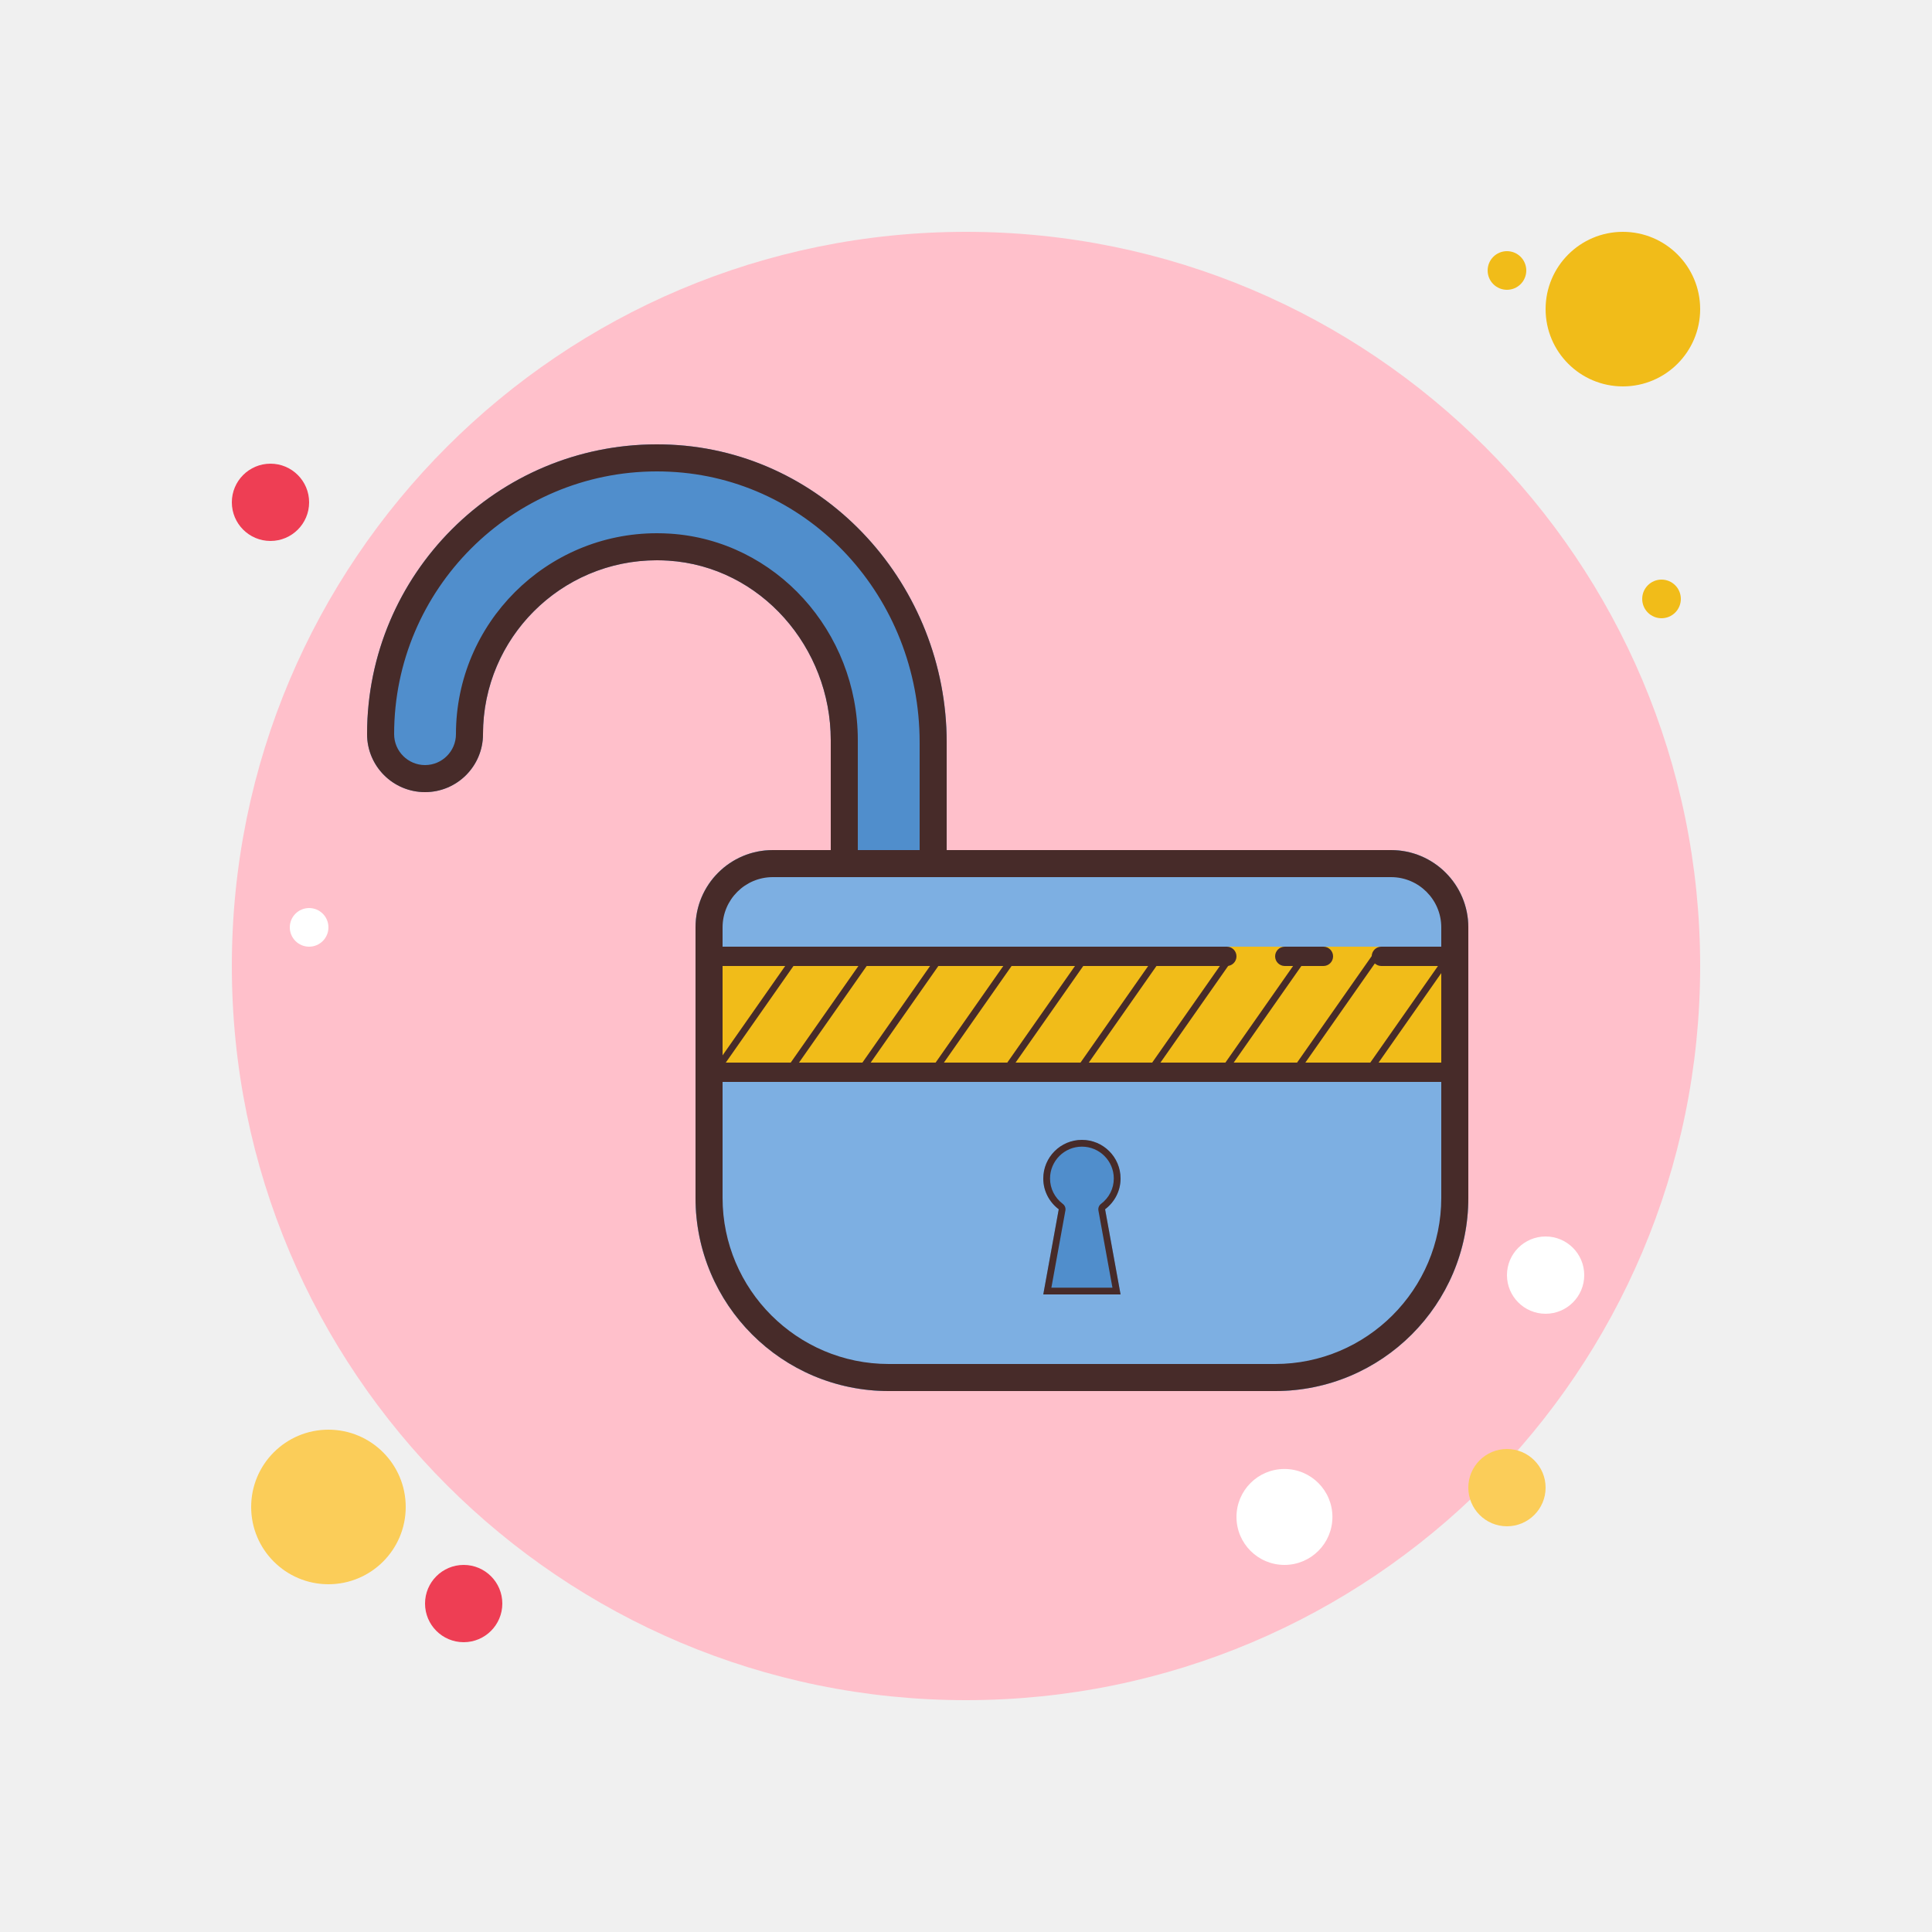
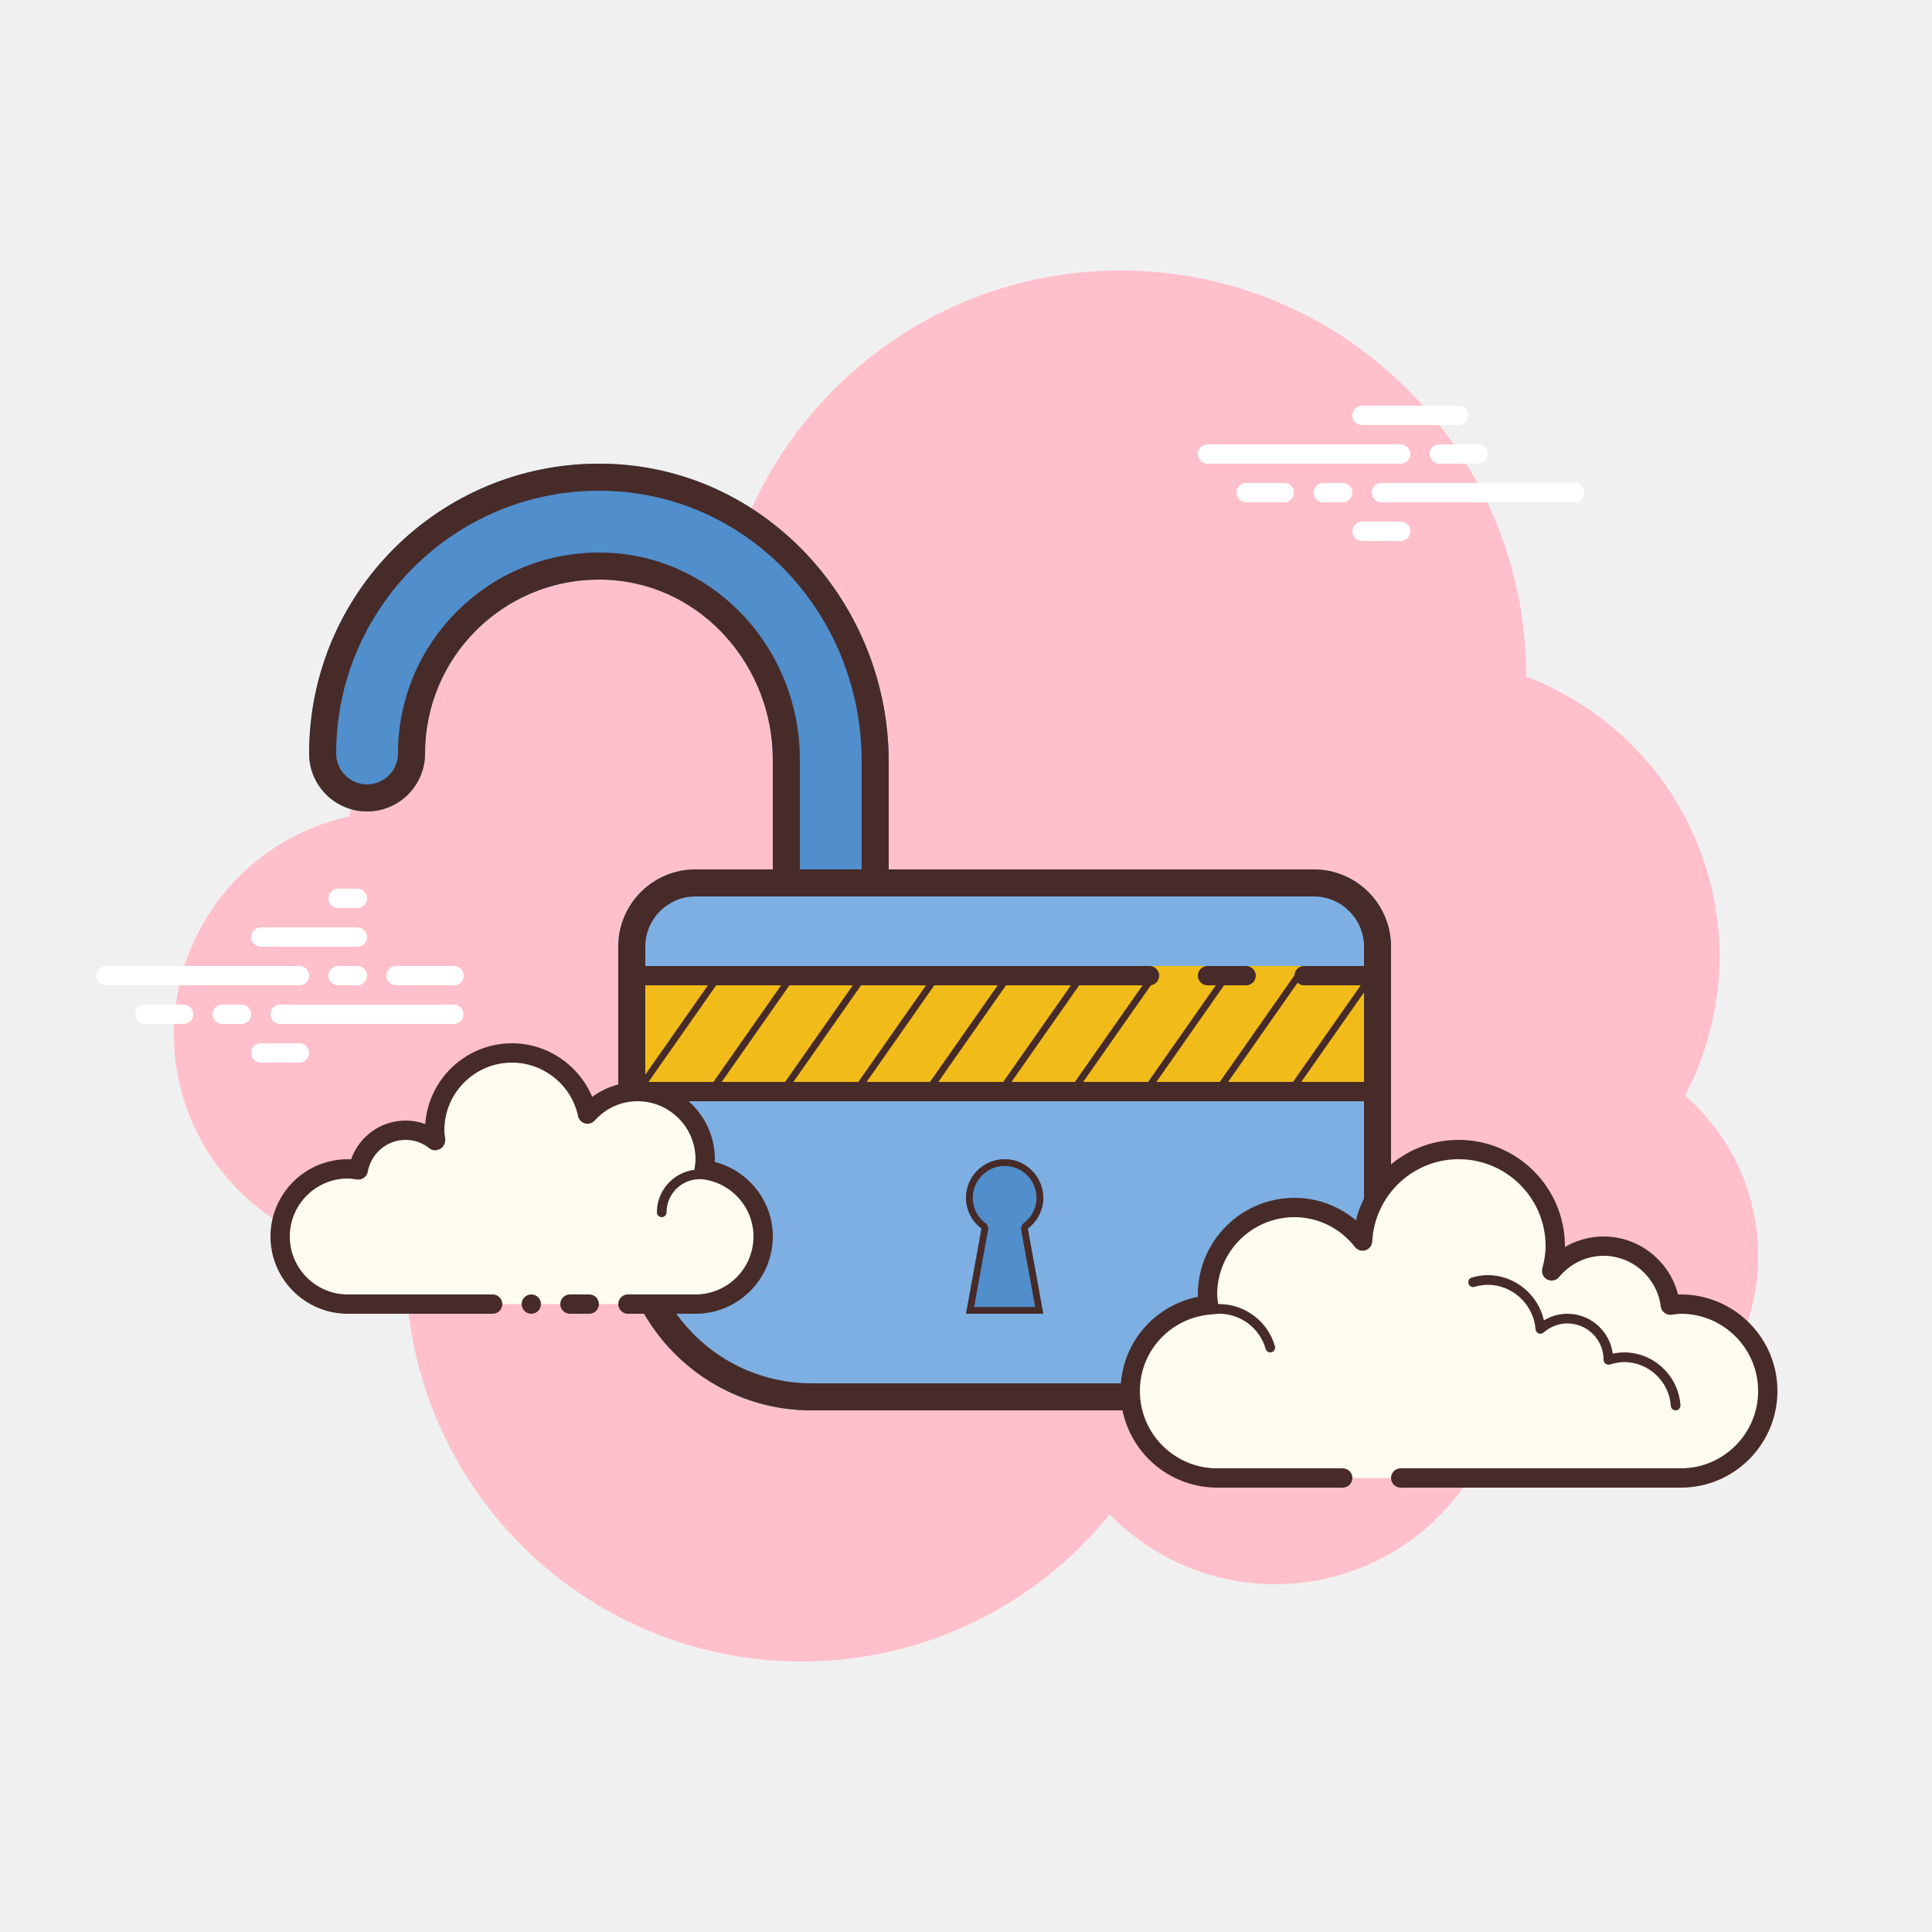
- <svg xmlns="http://www.w3.org/2000/svg" version="1.1" id="Layer_1" x="0px" y="0px" viewBox="0 0 100 100" style="enable-background:new 0 0 100 100;" xml:space="preserve" width="200px" height="200px">
+ <svg xmlns="http://www.w3.org/2000/svg" version="1.1" id="Layer_1" x="0px" y="0px" viewBox="0 0 100 100" style="enable-background:new 0 0 100 100;" xml:space="preserve" width="100px" height="100px">
  <g>
-     <g>
-       <circle style="fill:#F1BC19;" cx="78" cy="14" r="1" />
-       <circle style="fill:pink;" cx="50" cy="50" r="38" />
-       <circle style="fill:#F1BC19;" cx="84" cy="16" r="4" />
-       <circle style="fill:#EE3E54;" cx="14" cy="26" r="2" />
-       <circle style="fill:#FBCD59;" cx="78" cy="77" r="2" />
-       <circle style="fill:#FBCD59;" cx="17" cy="78" r="4" />
-       <circle style="fill:#EE3E54;" cx="24" cy="83" r="2" />
-       <circle style="fill:#FFFFFF;" cx="66.483" cy="78.517" r="2.483" />
-       <circle style="fill:#FFFFFF;" cx="16" cy="48" r="1" />
-       <circle style="fill:#F1BC19;" cx="86" cy="31" r="1" />
-       <circle style="fill:#FFFFFF;" cx="80" cy="66" r="2" />
-     </g>
+     <path style="fill:pink;" d="M87.215,56.71C88.35,54.555,89,52.105,89,49.5c0-6.621-4.159-12.257-10.001-14.478   C78.999,35.015,79,35.008,79,35c0-11.598-9.402-21-21-21c-9.784,0-17.981,6.701-20.313,15.757C36.211,29.272,34.638,29,33,29   c-7.692,0-14.023,5.793-14.89,13.252C12.906,43.353,9,47.969,9,53.5C9,59.851,14.149,65,20.5,65c0.177,0,0.352-0.012,0.526-0.022   C21.022,65.153,21,65.324,21,65.5C21,76.822,30.178,86,41.5,86c6.437,0,12.175-2.972,15.934-7.614C59.612,80.611,62.64,82,66,82   c4.65,0,8.674-2.65,10.666-6.518C77.718,75.817,78.837,76,80,76c6.075,0,11-4.925,11-11C91,61.689,89.53,58.727,87.215,56.71z" />
+     <path style="fill:#FFFFFF;" d="M15.5,51h-10C5.224,51,5,50.776,5,50.5S5.224,50,5.5,50h10c0.276,0,0.5,0.224,0.5,0.5   S15.777,51,15.5,51z" />
+     <path style="fill:#FFFFFF;" d="M18.5,51h-1c-0.276,0-0.5-0.224-0.5-0.5s0.224-0.5,0.5-0.5h1c0.276,0,0.5,0.224,0.5,0.5   S18.777,51,18.5,51z" />
+     <path style="fill:#FFFFFF;" d="M23.491,53H14.5c-0.276,0-0.5-0.224-0.5-0.5s0.224-0.5,0.5-0.5h8.991c0.276,0,0.5,0.224,0.5,0.5   S23.767,53,23.491,53z" />
+     <path style="fill:#FFFFFF;" d="M12.5,53h-1c-0.276,0-0.5-0.224-0.5-0.5s0.224-0.5,0.5-0.5h1c0.276,0,0.5,0.224,0.5,0.5   S12.777,53,12.5,53z" />
+     <path style="fill:#FFFFFF;" d="M9.5,53h-2C7.224,53,7,52.776,7,52.5S7.224,52,7.5,52h2c0.276,0,0.5,0.224,0.5,0.5S9.777,53,9.5,53z   " />
+     <path style="fill:#FFFFFF;" d="M15.5,55h-2c-0.276,0-0.5-0.224-0.5-0.5s0.224-0.5,0.5-0.5h2c0.276,0,0.5,0.224,0.5,0.5   S15.776,55,15.5,55z" />
+     <path style="fill:#FFFFFF;" d="M18.5,46c-0.177,0-0.823,0-1,0c-0.276,0-0.5,0.224-0.5,0.5c0,0.276,0.224,0.5,0.5,0.5   c0.177,0,0.823,0,1,0c0.276,0,0.5-0.224,0.5-0.5C19,46.224,18.776,46,18.5,46z" />
+     <path style="fill:#FFFFFF;" d="M18.5,48c-0.177,0-4.823,0-5,0c-0.276,0-0.5,0.224-0.5,0.5c0,0.276,0.224,0.5,0.5,0.5   c0.177,0,4.823,0,5,0c0.276,0,0.5-0.224,0.5-0.5C19,48.224,18.776,48,18.5,48z" />
+     <path style="fill:#FFFFFF;" d="M23.5,50c-0.177,0-2.823,0-3,0c-0.276,0-0.5,0.224-0.5,0.5c0,0.276,0.224,0.5,0.5,0.5   c0.177,0,2.823,0,3,0c0.276,0,0.5-0.224,0.5-0.5C24,50.224,23.776,50,23.5,50z" />
+     <path style="fill:#FFFFFF;" d="M72.5,24h-10c-0.276,0-0.5-0.224-0.5-0.5s0.224-0.5,0.5-0.5h10c0.276,0,0.5,0.224,0.5,0.5   S72.776,24,72.5,24z" />
+     <path style="fill:#FFFFFF;" d="M76.5,24h-2c-0.276,0-0.5-0.224-0.5-0.5s0.224-0.5,0.5-0.5h2c0.276,0,0.5,0.224,0.5,0.5   S76.776,24,76.5,24z" />
+     <path style="fill:#FFFFFF;" d="M81.5,26h-10c-0.276,0-0.5-0.224-0.5-0.5s0.224-0.5,0.5-0.5h10c0.276,0,0.5,0.224,0.5,0.5   S81.777,26,81.5,26z" />
+     <path style="fill:#FFFFFF;" d="M69.5,26h-1c-0.276,0-0.5-0.224-0.5-0.5s0.224-0.5,0.5-0.5h1c0.276,0,0.5,0.224,0.5,0.5   S69.776,26,69.5,26z" />
+     <path style="fill:#FFFFFF;" d="M66.47,26H64.5c-0.276,0-0.5-0.224-0.5-0.5s0.224-0.5,0.5-0.5h1.97c0.276,0,0.5,0.224,0.5,0.5   S66.746,26,66.47,26z" />
+     <path style="fill:#FFFFFF;" d="M75.5,22h-5c-0.276,0-0.5-0.224-0.5-0.5s0.224-0.5,0.5-0.5h5c0.276,0,0.5,0.224,0.5,0.5   S75.777,22,75.5,22z" />
+     <path style="fill:#FFFFFF;" d="M72.5,28h-2c-0.276,0-0.5-0.224-0.5-0.5s0.224-0.5,0.5-0.5h2c0.276,0,0.5,0.224,0.5,0.5   S72.776,28,72.5,28z" />
  </g>
-   <path style="fill:#508ECC;" d="M34.725,23.017C42.793,23.397,49,30.347,49,38.424V46h-6v-7.692c0-4.794-3.617-8.979-8.401-9.289  C29.357,28.68,25,32.831,25,38c0,1.657-1.343,3-3,3s-3-1.343-3-3C19,29.475,26.111,22.611,34.725,23.017z" />
-   <path style="fill:#472B29;" d="M34,24.4c0.219,0,0.438,0.005,0.659,0.016C41.916,24.757,47.6,30.91,47.6,38.424V44.6h-3.2v-6.292  c0-5.64-4.265-10.333-9.711-10.686C34.458,27.607,34.228,27.6,34,27.6c-5.735,0-10.4,4.665-10.4,10.4c0,0.882-0.718,1.6-1.6,1.6  s-1.6-0.718-1.6-1.6C20.4,30.501,26.501,24.4,34,24.4 M34,23c-8.284,0-15,6.716-15,15c0,1.657,1.343,3,3,3s3-1.343,3-3  c0-4.971,4.029-9,9-9c0.198,0,0.398,0.006,0.599,0.019C39.383,29.329,43,33.515,43,38.308V46h6v-7.576  c0-8.077-6.207-15.027-14.275-15.407C34.482,23.006,34.241,23,34,23L34,23z" />
-   <path style="fill:#7DAFE2;" d="M66,72H46c-5.523,0-10-4.477-10-10V48c0-2.209,1.791-4,4-4h32c2.209,0,4,1.791,4,4v14  C76,67.523,71.523,72,66,72z" />
-   <path style="fill:#7DAFE2;" d="M66,72H46c-5.523,0-10-4.477-10-10V48c0-2.209,1.791-4,4-4h32c2.209,0,4,1.791,4,4v14  C76,67.523,71.523,72,66,72z" />
-   <rect x="37" y="49" style="fill:#F1BC19;" width="38" height="6.5" />
-   <path style="fill:#508ECC;" d="M58,61c0-1.105-0.895-2-2-2s-2,0.895-2,2c0,0.653,0.318,1.227,0.801,1.592L54,67h4l-0.801-4.408  C57.682,62.227,58,61.653,58,61z" />
-   <path style="fill:#472B29;" d="M72,45.4c1.434,0,2.6,1.166,2.6,2.6v14c0,4.742-3.858,8.6-8.6,8.6H46c-4.742,0-8.6-3.858-8.6-8.6V48  c0-1.434,1.166-2.6,2.6-2.6H72 M72,44H40c-2.209,0-4,1.791-4,4v14c0,5.523,4.477,10,10,10h20c5.523,0,10-4.477,10-10V48  C76,45.791,74.209,44,72,44L72,44z" />
-   <path style="fill:#472B29;" d="M75,50h-3.5c-0.276,0-0.5-0.224-0.5-0.5s0.224-0.5,0.5-0.5H75c0.276,0,0.5,0.224,0.5,0.5  S75.276,50,75,50z" />
-   <path style="fill:#472B29;" d="M68.5,50h-2c-0.276,0-0.5-0.224-0.5-0.5s0.224-0.5,0.5-0.5h2c0.276,0,0.5,0.224,0.5,0.5  S68.776,50,68.5,50z" />
-   <path style="fill:#472B29;" d="M63.5,50H37c-0.276,0-0.5-0.224-0.5-0.5S36.724,49,37,49h26.5c0.276,0,0.5,0.224,0.5,0.5  S63.776,50,63.5,50z" />
-   <path style="fill:#472B29;" d="M75,56H37c-0.276,0-0.5-0.224-0.5-0.5S36.724,55,37,55h38c0.276,0,0.5,0.224,0.5,0.5S75.276,56,75,56  z" />
-   <path style="fill:#472B29;" d="M56,59.35c0.91,0,1.65,0.74,1.65,1.65c0,0.517-0.241,0.995-0.662,1.313  c-0.106,0.08-0.157,0.212-0.134,0.342l0.726,3.995h-3.161l0.726-3.995c0.024-0.13-0.028-0.262-0.134-0.342  C54.591,61.995,54.35,61.517,54.35,61C54.35,60.09,55.09,59.35,56,59.35 M56,59c-1.105,0-2,0.895-2,2  c0,0.653,0.318,1.227,0.801,1.592L54,67h4l-0.801-4.408C57.682,62.227,58,61.653,58,61C58,59.895,57.105,59,56,59L56,59z" />
-   <rect x="35.44" y="52.325" transform="matrix(0.5738 -0.819 0.819 0.5738 -26.3308 54.3994)" style="fill:#472B29;" width="7.33" height="0.351" />
-   <rect x="39.23" y="52.325" transform="matrix(0.5738 -0.819 0.819 0.5738 -24.7156 57.5033)" style="fill:#472B29;" width="7.33" height="0.351" />
-   <rect x="42.94" y="52.325" transform="matrix(0.5738 -0.819 0.819 0.5738 -23.1346 60.5417)" style="fill:#472B29;" width="7.33" height="0.351" />
-   <rect x="46.73" y="52.325" transform="matrix(0.5738 -0.819 0.819 0.5738 -21.5194 63.6456)" style="fill:#472B29;" width="7.33" height="0.351" />
-   <rect x="50.44" y="52.325" transform="matrix(0.5738 -0.819 0.819 0.5738 -19.9383 66.684)" style="fill:#472B29;" width="7.33" height="0.351" />
-   <rect x="54.23" y="52.325" transform="matrix(0.5738 -0.819 0.819 0.5738 -18.3232 69.7879)" style="fill:#472B29;" width="7.33" height="0.351" />
-   <rect x="57.94" y="52.325" transform="matrix(0.5738 -0.819 0.819 0.5738 -16.7421 72.8262)" style="fill:#472B29;" width="7.33" height="0.351" />
-   <rect x="61.73" y="52.325" transform="matrix(0.5738 -0.819 0.819 0.5738 -15.1269 75.9302)" style="fill:#472B29;" width="7.33" height="0.351" />
-   <rect x="65.44" y="52.325" transform="matrix(0.5738 -0.819 0.819 0.5738 -13.5459 78.9685)" style="fill:#472B29;" width="7.33" height="0.351" />
-   <rect x="69.23" y="52.325" transform="matrix(0.5738 -0.819 0.819 0.5738 -11.9307 82.0724)" style="fill:#472B29;" width="7.33" height="0.351" />
+   <path style="fill:#508ECC;" d="M31.725,24.017C39.793,24.397,46,31.347,46,39.424V47h-6v-7.692c0-4.794-3.617-8.979-8.401-9.289  C26.357,29.68,22,33.831,22,39c0,1.657-1.343,3-3,3s-3-1.343-3-3C16,30.475,23.111,23.611,31.725,24.017z" />
+   <path style="fill:#472B29;" d="M31,25.4c0.219,0,0.438,0.005,0.659,0.016C38.916,25.757,44.6,31.91,44.6,39.424V45.6h-3.2v-6.292  c0-5.64-4.265-10.333-9.711-10.686C31.458,28.607,31.228,28.6,31,28.6c-5.735,0-10.4,4.665-10.4,10.4c0,0.882-0.718,1.6-1.6,1.6  s-1.6-0.718-1.6-1.6C17.4,31.501,23.501,25.4,31,25.4 M31,24c-8.284,0-15,6.716-15,15c0,1.657,1.343,3,3,3s3-1.343,3-3  c0-4.971,4.029-9,9-9c0.198,0,0.398,0.006,0.599,0.019C36.383,30.329,40,34.515,40,39.308V47h6v-7.576  c0-8.077-6.207-15.027-14.275-15.407C31.482,24.006,31.241,24,31,24L31,24z" />
+   <g>
+     <path style="fill:#7DAFE2;" d="M62,73H42c-5.523,0-10-4.477-10-10V49c0-2.209,1.791-4,4-4h32c2.209,0,4,1.791,4,4v14   C72,68.523,67.523,73,62,73z" />
+     <path style="fill:#7DAFE2;" d="M62,73H42c-5.523,0-10-4.477-10-10V49c0-2.209,1.791-4,4-4h32c2.209,0,4,1.791,4,4v14   C72,68.523,67.523,73,62,73z" />
+   </g>
+   <rect x="33" y="50" style="fill:#F1BC19;" width="38" height="6.5" />
+   <path style="fill:#508ECC;" d="M54,62c0-1.105-0.895-2-2-2s-2,0.895-2,2c0,0.653,0.318,1.227,0.801,1.592L50,68h4l-0.801-4.408  C53.682,63.227,54,62.653,54,62z" />
+   <g>
+     <path style="fill:#472B29;" d="M68,46.4c1.434,0,2.6,1.166,2.6,2.6v14c0,4.742-3.858,8.6-8.6,8.6H42c-4.742,0-8.6-3.858-8.6-8.6V49   c0-1.434,1.166-2.6,2.6-2.6H68 M68,45H36c-2.209,0-4,1.791-4,4v14c0,5.523,4.477,10,10,10h20c5.523,0,10-4.477,10-10V49   C72,46.791,70.209,45,68,45L68,45z" />
+   </g>
+   <g>
+     <path style="fill:#472B29;" d="M71,51h-3.5c-0.276,0-0.5-0.224-0.5-0.5s0.224-0.5,0.5-0.5H71c0.276,0,0.5,0.224,0.5,0.5   S71.276,51,71,51z" />
+   </g>
+   <g>
+     <path style="fill:#472B29;" d="M64.5,51h-2c-0.276,0-0.5-0.224-0.5-0.5s0.224-0.5,0.5-0.5h2c0.276,0,0.5,0.224,0.5,0.5   S64.776,51,64.5,51z" />
+   </g>
+   <g>
+     <path style="fill:#472B29;" d="M59.5,51H33c-0.276,0-0.5-0.224-0.5-0.5S32.724,50,33,50h26.5c0.276,0,0.5,0.224,0.5,0.5   S59.776,51,59.5,51z" />
+   </g>
+   <g>
+     <path style="fill:#472B29;" d="M71,57H33c-0.276,0-0.5-0.224-0.5-0.5S32.724,56,33,56h38c0.276,0,0.5,0.224,0.5,0.5   S71.276,57,71,57z" />
+   </g>
+   <path style="fill:#472B29;" d="M52,60.35c0.91,0,1.65,0.74,1.65,1.65c0,0.517-0.241,0.995-0.662,1.313  c-0.106,0.08-0.157,0.212-0.134,0.342l0.726,3.995h-3.161l0.726-3.995c0.024-0.13-0.028-0.262-0.134-0.342  C50.591,62.995,50.35,62.517,50.35,62C50.35,61.09,51.09,60.35,52,60.35 M52,60c-1.105,0-2,0.895-2,2  c0,0.653,0.318,1.227,0.801,1.592L50,68h4l-0.801-4.408C53.682,63.227,54,62.653,54,62C54,60.895,53.105,60,52,60L52,60z" />
+   <g>
+     <rect x="50.23" y="53.325" transform="matrix(0.5738 -0.819 0.819 0.5738 -20.8468 66.9382)" style="fill:#472B29;" width="7.33" height="0.351" />
+   </g>
+   <g>
+     <rect x="31.44" y="53.325" transform="matrix(0.5738 -0.819 0.819 0.5738 -28.8544 51.5497)" style="fill:#472B29;" width="7.33" height="0.351" />
+   </g>
+   <g>
+     <rect x="35.23" y="53.325" transform="matrix(0.5738 -0.819 0.819 0.5738 -27.2393 54.6536)" style="fill:#472B29;" width="7.33" height="0.351" />
+   </g>
+   <g>
+     <rect x="38.94" y="53.325" transform="matrix(0.5738 -0.819 0.819 0.5738 -25.6582 57.692)" style="fill:#472B29;" width="7.33" height="0.351" />
+   </g>
+   <g>
+     <rect x="42.73" y="53.325" transform="matrix(0.5738 -0.819 0.819 0.5738 -24.043 60.7959)" style="fill:#472B29;" width="7.33" height="0.351" />
+   </g>
+   <g>
+     <rect x="46.44" y="53.325" transform="matrix(0.5738 -0.819 0.819 0.5738 -22.462 63.8342)" style="fill:#472B29;" width="7.33" height="0.351" />
+   </g>
+   <g>
+     <rect x="53.94" y="53.325" transform="matrix(0.5738 -0.819 0.819 0.5738 -19.2657 69.9765)" style="fill:#472B29;" width="7.33" height="0.351" />
+   </g>
+   <g>
+     <rect x="57.73" y="53.325" transform="matrix(0.5738 -0.819 0.819 0.5738 -17.6506 73.0805)" style="fill:#472B29;" width="7.33" height="0.351" />
+   </g>
+   <g>
+     <rect x="61.44" y="53.325" transform="matrix(0.5738 -0.819 0.819 0.5738 -16.0695 76.1188)" style="fill:#472B29;" width="7.33" height="0.351" />
+   </g>
+   <g>
+     <rect x="65.23" y="53.325" transform="matrix(0.5738 -0.819 0.819 0.5738 -14.4543 79.2227)" style="fill:#472B29;" width="7.33" height="0.351" />
+   </g>
+   <g>
+     <path style="fill:#FDFCEF;" d="M70.125,76.5c0,0-4.64,0-7.125,0s-4.5-2.015-4.5-4.5c0-2.333,1.782-4.229,4.055-4.455   C62.533,67.364,62.5,67.187,62.5,67c0-2.485,2.015-4.5,4.5-4.5c1.438,0,2.703,0.686,3.527,1.736C70.667,61.6,72.829,59.5,75.5,59.5   c2.761,0,5,2.239,5,5c0,0.446-0.077,0.87-0.187,1.282c0.642-0.777,1.6-1.282,2.687-1.282c1.781,0,3.234,1.335,3.455,3.055   C86.636,67.533,86.813,67.5,87,67.5c2.485,0,4.5,2.015,4.5,4.5s-2.015,4.5-4.5,4.5s-9.5,0-9.5,0H70.125z" />
+     <path style="fill:#472B29;" d="M75.5,59c3.033,0,5.5,2.467,5.5,5.5c0,0.016,0,0.031,0,0.047C81.602,64.192,82.29,64,83,64   c1.831,0,3.411,1.261,3.858,3.005C86.905,67.002,86.952,67,87,67c2.757,0,5,2.243,5,5c0,2.757-2.243,5-5,5H72.5   c-0.276,0-0.5-0.224-0.5-0.5c0-0.276,0.224-0.5,0.5-0.5H87c2.206,0,4-1.794,4-4c0-2.206-1.794-4-4-4   c-0.117,0-0.23,0.017-0.343,0.032l-0.141,0.019c-0.021,0.003-0.041,0.004-0.062,0.004c-0.246,0-0.462-0.185-0.495-0.437   C85.768,66.125,84.496,65,83,65c-0.885,0-1.723,0.401-2.301,1.1c-0.098,0.118-0.241,0.182-0.386,0.182   c-0.078,0-0.156-0.018-0.228-0.056c-0.209-0.107-0.314-0.346-0.254-0.573C79.946,65.218,80,64.852,80,64.5   c0-2.481-2.019-4.5-4.5-4.5c-2.381,0-4.347,1.872-4.474,4.263c-0.011,0.208-0.15,0.387-0.349,0.45   c-0.05,0.016-0.101,0.024-0.152,0.024c-0.15,0-0.296-0.069-0.392-0.192C69.362,63.563,68.221,63,67,63c-2.206,0-4,1.794-4,4   c0,0.117,0.017,0.23,0.032,0.343l0.019,0.141c0.016,0.134-0.022,0.268-0.106,0.373c-0.084,0.105-0.207,0.172-0.34,0.185   C60.549,68.247,59,69.949,59,72c0,2.206,1.794,4,4,4h6.5c0.276,0,0.5,0.224,0.5,0.5c0,0.276-0.224,0.5-0.5,0.5H63   c-2.757,0-5-2.243-5-5c0-2.397,1.689-4.413,4.003-4.877C62.001,67.082,62,67.041,62,67c0-2.757,2.243-5,5-5   c1.176,0,2.293,0.416,3.183,1.164C70.781,60.76,72.945,59,75.5,59L75.5,59z" />
+     <path style="fill:#472B29;" d="M77,66c1.403,0,2.609,0.999,2.913,2.341C80.28,68.119,80.699,68,81.125,68   c1.202,0,2.198,0.897,2.353,2.068C83.681,70.022,83.874,70,84.062,70c1.529,0,2.811,1.2,2.918,2.732   C86.99,72.87,86.886,72.99,86.749,73c-0.006,0-0.012,0-0.018,0c-0.13,0-0.24-0.101-0.249-0.232   c-0.089-1.271-1.151-2.268-2.419-2.268c-0.229,0-0.47,0.042-0.738,0.127c-0.022,0.007-0.045,0.01-0.067,0.01   c-0.055,0-0.11-0.02-0.156-0.054C83.038,70.537,83,70.455,83,70.375c0-1.034-0.841-1.875-1.875-1.875   c-0.447,0-0.885,0.168-1.231,0.473c-0.047,0.041-0.106,0.063-0.165,0.063c-0.032,0-0.063-0.006-0.093-0.019   c-0.088-0.035-0.148-0.117-0.155-0.212C79.377,67.512,78.288,66.5,77,66.5c-0.208,0-0.425,0.034-0.682,0.107   c-0.023,0.007-0.047,0.01-0.07,0.01c-0.109,0-0.207-0.073-0.239-0.182c-0.038-0.133,0.039-0.271,0.172-0.309   C76.483,66.04,76.744,66,77,66L77,66z" />
+     <path style="fill:#472B29;" d="M63.117,67.5c1.326,0,2.508,0.897,2.874,2.182c0.038,0.133-0.039,0.271-0.172,0.309   C65.795,69.997,65.772,70,65.75,70c-0.109,0-0.209-0.072-0.24-0.182C65.205,68.748,64.221,68,63.117,68   c-0.117,0-0.23,0.014-0.342,0.029c-0.012,0.002-0.023,0.003-0.035,0.003c-0.121,0-0.229-0.092-0.246-0.217   c-0.019-0.137,0.077-0.263,0.214-0.281C62.842,67.516,62.978,67.5,63.117,67.5L63.117,67.5z" />
+   </g>
+   <g>
+     <path style="fill:#FDFCEF;" d="M32.5,67.5c0,0,1.567,0,3.5,0s3.5-1.567,3.5-3.5c0-1.781-1.335-3.234-3.055-3.455   C36.473,60.366,36.5,60.187,36.5,60c0-1.933-1.567-3.5-3.5-3.5c-1.032,0-1.95,0.455-2.59,1.165   c-0.384-1.808-1.987-3.165-3.91-3.165c-2.209,0-4,1.791-4,4c0,0.191,0.03,0.374,0.056,0.558C22.128,58.714,21.592,58.5,21,58.5   c-1.228,0-2.245,0.887-2.455,2.055C18.366,60.527,18.187,60.5,18,60.5c-1.933,0-3.5,1.567-3.5,3.5s1.567,3.5,3.5,3.5s7.5,0,7.5,0" />
+     <path style="fill:#472B29;" d="M34.25,63C34.112,63,34,62.888,34,62.75c0-1.223,0.995-2.218,2.218-2.218   c0.034,0.009,0.737-0.001,1.244,0.136c0.133,0.036,0.212,0.173,0.176,0.306c-0.036,0.134-0.173,0.213-0.306,0.176   c-0.444-0.12-1.1-0.12-1.113-0.118c-0.948,0-1.719,0.771-1.719,1.718C34.5,62.888,34.388,63,34.25,63z" />
+     <circle style="fill:#472B29;" cx="27.5" cy="67.5" r="0.5" />
+     <path style="fill:#472B29;" d="M36,68h-3.5c-0.276,0-0.5-0.224-0.5-0.5s0.224-0.5,0.5-0.5H36c1.654,0,3-1.346,3-3   c0-1.496-1.125-2.768-2.618-2.959c-0.134-0.018-0.255-0.088-0.336-0.196s-0.115-0.244-0.094-0.377C35.975,60.314,36,60.16,36,60   c0-1.654-1.346-3-3-3c-0.85,0-1.638,0.355-2.219,1c-0.125,0.139-0.321,0.198-0.5,0.148c-0.182-0.049-0.321-0.195-0.36-0.379   C29.58,56.165,28.141,55,26.5,55c-1.93,0-3.5,1.57-3.5,3.5c0,0.143,0.021,0.28,0.041,0.418c0.029,0.203-0.063,0.438-0.242,0.54   c-0.179,0.102-0.396,0.118-0.556-0.01C21.878,59.155,21.449,59,21,59c-0.966,0-1.792,0.691-1.963,1.644   c-0.048,0.267-0.296,0.446-0.569,0.405C18.314,61.025,18.16,61,18,61c-1.654,0-3,1.346-3,3s1.346,3,3,3h7.5   c0.276,0,0.5,0.224,0.5,0.5S25.776,68,25.5,68H18c-2.206,0-4-1.794-4-4s1.794-4,4-4c0.059,0,0.116,0.002,0.174,0.006   C18.588,58.82,19.711,58,21,58c0.349,0,0.689,0.061,1.011,0.18C22.176,55.847,24.126,54,26.5,54c1.831,0,3.466,1.127,4.153,2.774   C31.334,56.276,32.155,56,33,56c2.206,0,4,1.794,4,4c0,0.048-0.001,0.095-0.004,0.142C38.739,60.59,40,62.169,40,64   C40,66.206,38.206,68,36,68z" />
+     <path style="fill:#472B29;" d="M30.5,67c-0.159,0-0.841,0-1,0c-0.276,0-0.5,0.224-0.5,0.5c0,0.276,0.224,0.5,0.5,0.5   c0.159,0,0.841,0,1,0c0.276,0,0.5-0.224,0.5-0.5C31,67.224,30.776,67,30.5,67z" />
+   </g>
</svg>
